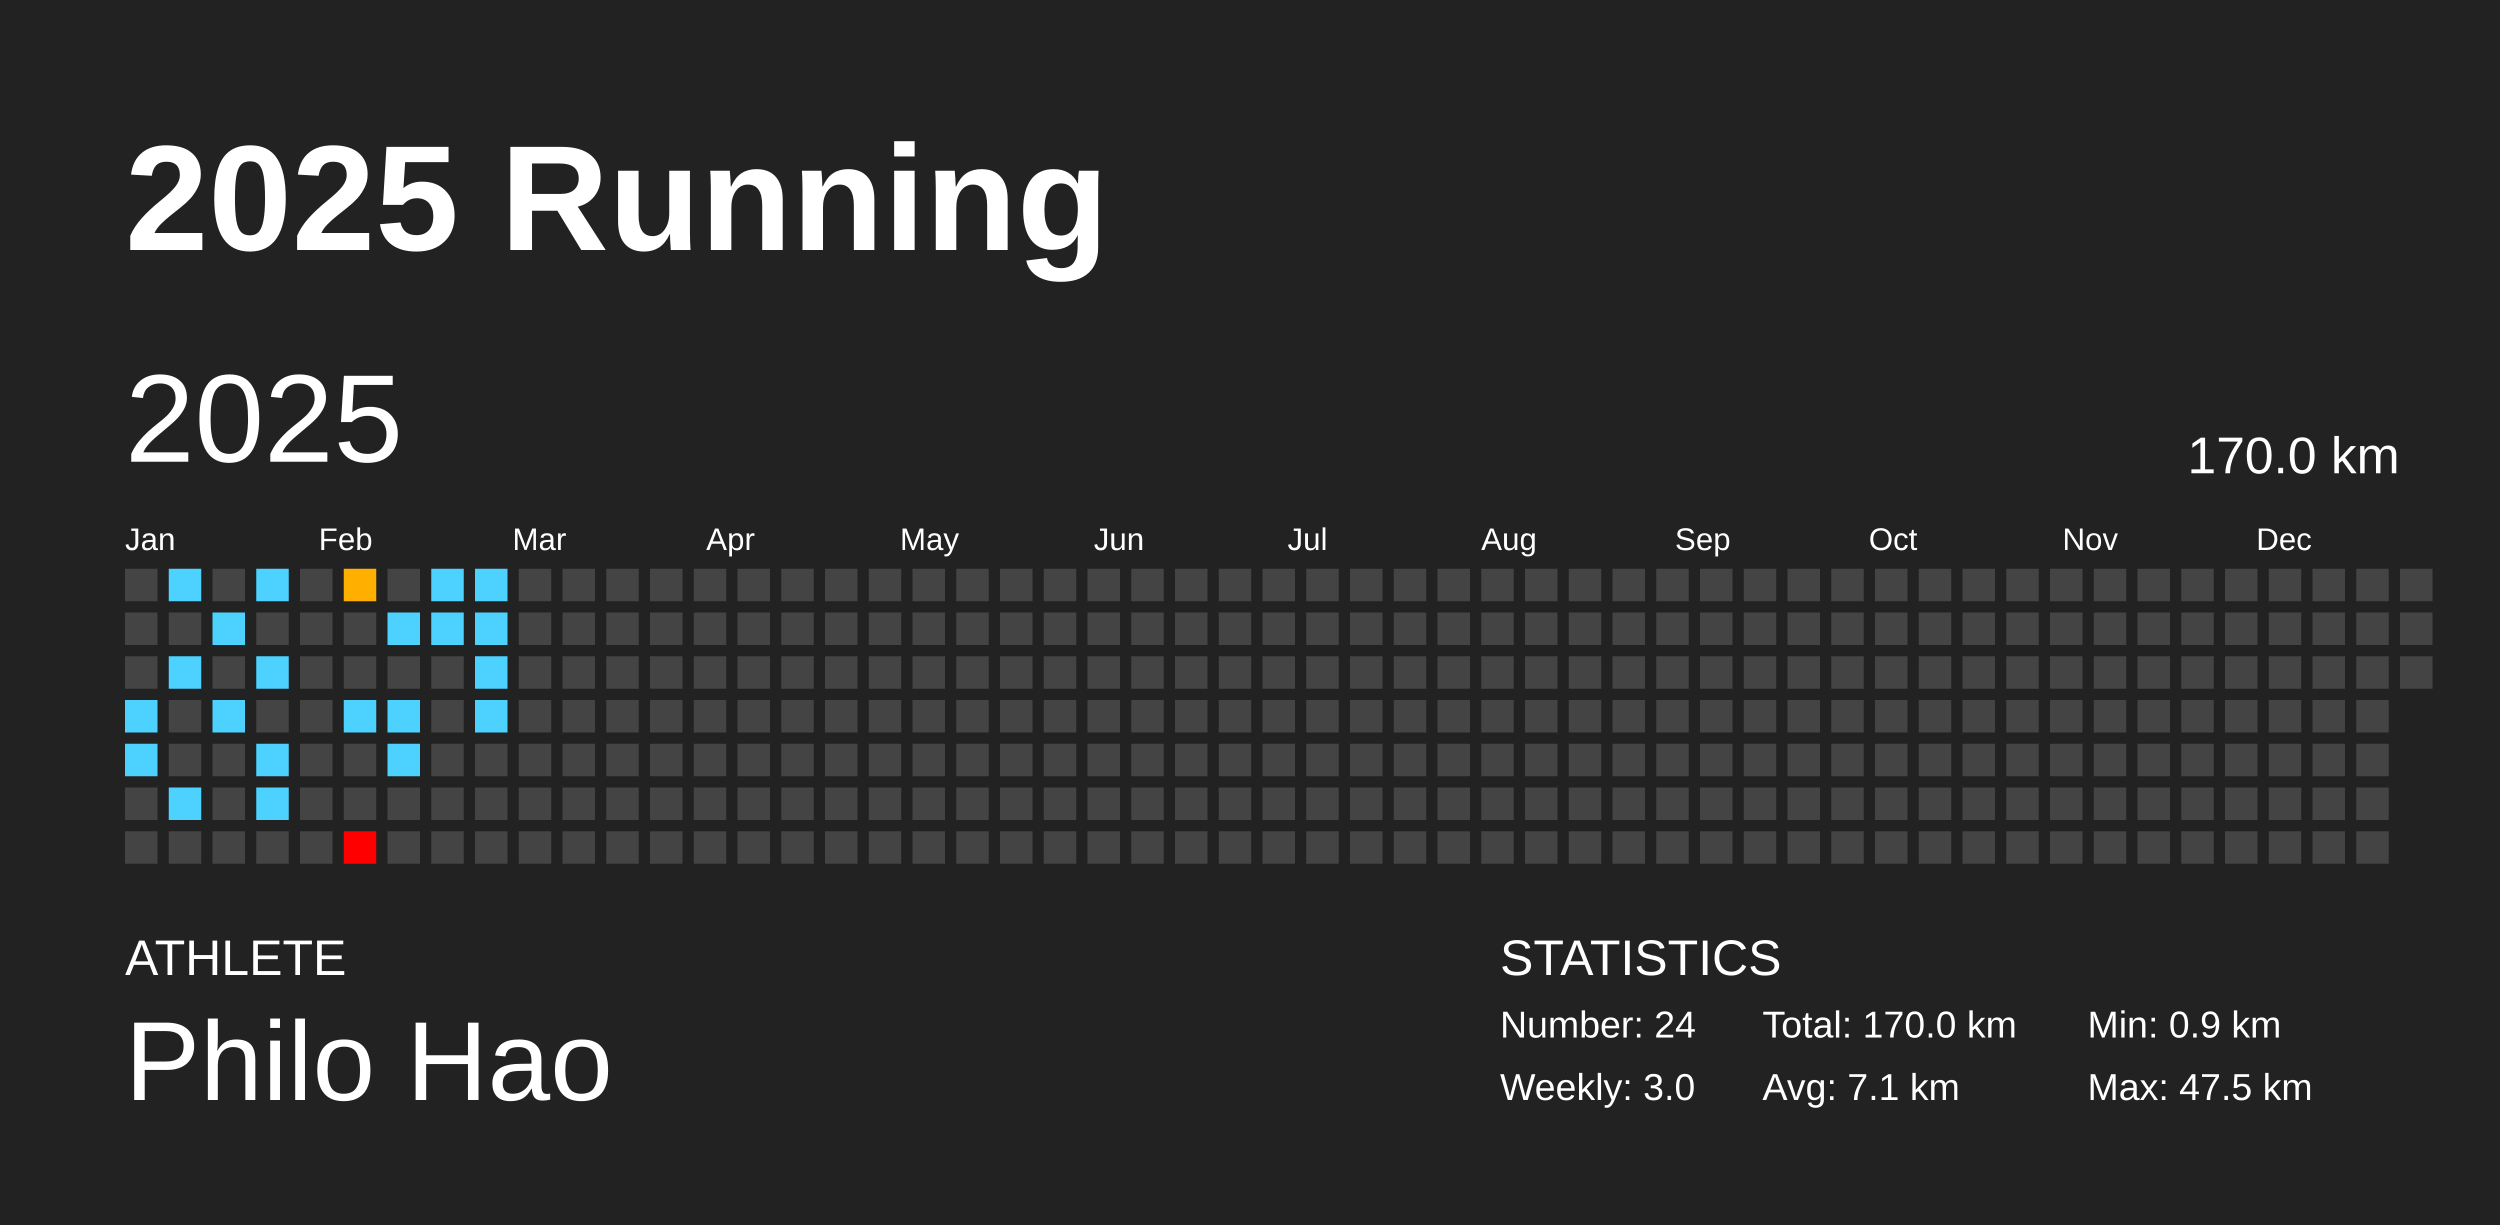
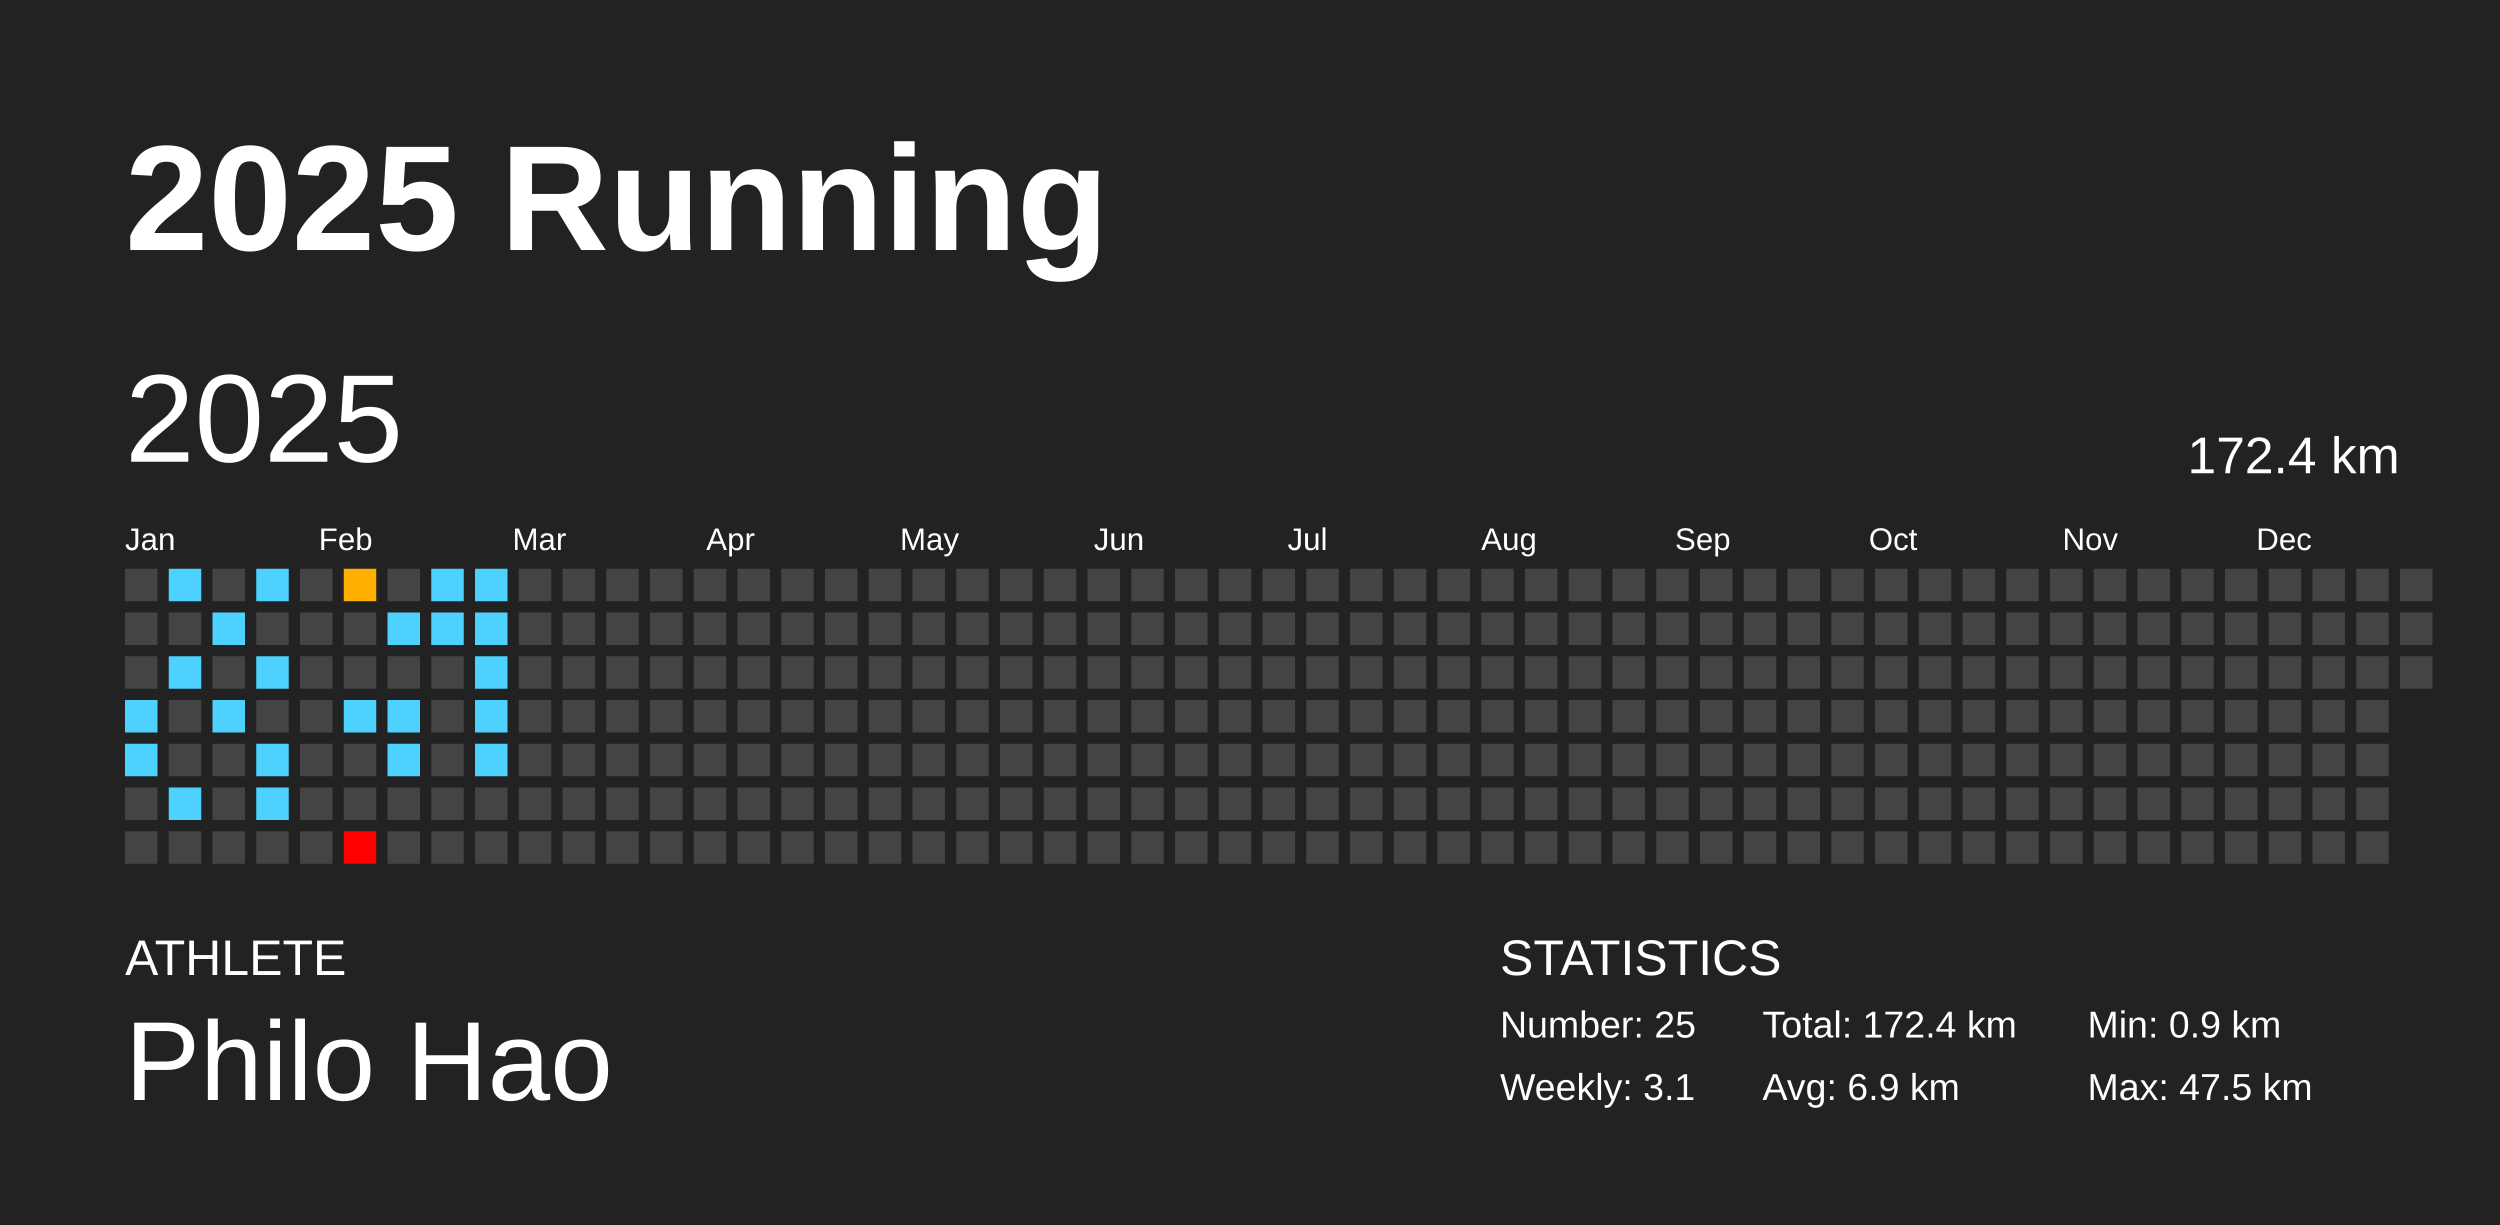
<svg xmlns="http://www.w3.org/2000/svg" baseProfile="full" height="98mm" version="1.1" viewBox="0,0,200,98" width="200mm">
  <defs />
  <rect fill="#222222" height="98" width="200" x="0" y="0" />
  <text fill="#FFFFFF" style="font-size:12px; font-family:Arial; font-weight:bold;" x="10" y="20">2025 Running</text>
  <text fill="#FFFFFF" style="font-size:4px; font-family:Arial" x="10" y="78">ATHLETE</text>
  <text fill="#FFFFFF" style="font-size:9px; font-family:Arial" x="10" y="88">Philo Hao</text>
  <text fill="#FFFFFF" style="font-size:4px; font-family:Arial" x="120" y="78">STATISTICS</text>
-   <text fill="#FFFFFF" style="font-size:3px; font-family:Arial" x="120" y="83">Number: 24</text>
-   <text fill="#FFFFFF" style="font-size:3px; font-family:Arial" x="120" y="88">Weekly: 3.0</text>
-   <text fill="#FFFFFF" style="font-size:3px; font-family:Arial" x="141" y="83">Total: 170.0 km</text>
-   <text fill="#FFFFFF" style="font-size:3px; font-family:Arial" x="141" y="88">Avg: 7.1 km</text>
+   <text fill="#FFFFFF" style="font-size:3px; font-family:Arial" x="120" y="83">Number: 25</text>
+   <text fill="#FFFFFF" style="font-size:3px; font-family:Arial" x="120" y="88">Weekly: 3.1</text>
+   <text fill="#FFFFFF" style="font-size:3px; font-family:Arial" x="141" y="83">Total: 172.4 km</text>
+   <text fill="#FFFFFF" style="font-size:3px; font-family:Arial" x="141" y="88">Avg: 6.9 km</text>
  <text fill="#FFFFFF" style="font-size:3px; font-family:Arial" x="167" y="83">Min: 0.9 km</text>
  <text fill="#FFFFFF" style="font-size:3px; font-family:Arial" x="167" y="88">Max: 47.5 km</text>
  <text dominant-baseline="hanging" fill="#FFFFFF" style="font-size:10.0px; font-family:Arial;" x="10" y="30">2025</text>
-   <text dominant-baseline="hanging" fill="#FFFFFF" style="font-size:4.125px; font-family:Arial;" x="175" y="35">170.0 km</text>
+   <text dominant-baseline="hanging" fill="#FFFFFF" style="font-size:4.125px; font-family:Arial;" x="175" y="35">172.4 km</text>
  <text fill="#FFFFFF" style="font-size:2.5px; font-family:Arial" x="10.0" y="44">Jan</text>
  <text fill="#FFFFFF" style="font-size:2.5px; font-family:Arial" x="25.5" y="44">Feb</text>
  <text fill="#FFFFFF" style="font-size:2.5px; font-family:Arial" x="41.0" y="44">Mar</text>
  <text fill="#FFFFFF" style="font-size:2.5px; font-family:Arial" x="56.5" y="44">Apr</text>
  <text fill="#FFFFFF" style="font-size:2.5px; font-family:Arial" x="72.0" y="44">May</text>
  <text fill="#FFFFFF" style="font-size:2.5px; font-family:Arial" x="87.5" y="44">Jun</text>
  <text fill="#FFFFFF" style="font-size:2.5px; font-family:Arial" x="103.0" y="44">Jul</text>
  <text fill="#FFFFFF" style="font-size:2.5px; font-family:Arial" x="118.5" y="44">Aug</text>
  <text fill="#FFFFFF" style="font-size:2.5px; font-family:Arial" x="134.0" y="44">Sep</text>
  <text fill="#FFFFFF" style="font-size:2.5px; font-family:Arial" x="149.5" y="44">Oct</text>
  <text fill="#FFFFFF" style="font-size:2.5px; font-family:Arial" x="165.0" y="44">Nov</text>
  <text fill="#FFFFFF" style="font-size:2.5px; font-family:Arial" x="180.5" y="44">Dec</text>
  <rect fill="#444444" height="2.6" width="2.6" x="10.0" y="45.5" />
  <rect fill="#444444" height="2.6" width="2.6" x="10.0" y="49.0" />
  <rect fill="#444444" height="2.6" width="2.6" x="10.0" y="52.5" />
  <rect fill="#4dd2ff" height="2.6" width="2.6" x="10.0" y="56.0" />
  <rect fill="#4dd2ff" height="2.6" width="2.6" x="10.0" y="59.5" />
  <rect fill="#444444" height="2.6" width="2.6" x="10.0" y="63.0" />
  <rect fill="#444444" height="2.6" width="2.6" x="10.0" y="66.5" />
  <rect fill="#4dd2ff" height="2.6" width="2.6" x="13.5" y="45.5" />
  <rect fill="#444444" height="2.6" width="2.6" x="13.5" y="49.0" />
  <rect fill="#4dd2ff" height="2.6" width="2.6" x="13.5" y="52.5" />
  <rect fill="#444444" height="2.6" width="2.6" x="13.5" y="56.0" />
  <rect fill="#444444" height="2.6" width="2.6" x="13.5" y="59.5" />
  <rect fill="#4dd2ff" height="2.6" width="2.6" x="13.5" y="63.0" />
  <rect fill="#444444" height="2.6" width="2.6" x="13.5" y="66.5" />
  <rect fill="#444444" height="2.6" width="2.6" x="17.0" y="45.5" />
  <rect fill="#4dd2ff" height="2.6" width="2.6" x="17.0" y="49.0" />
  <rect fill="#444444" height="2.6" width="2.6" x="17.0" y="52.5" />
  <rect fill="#4dd2ff" height="2.6" width="2.6" x="17.0" y="56.0" />
  <rect fill="#444444" height="2.6" width="2.6" x="17.0" y="59.5" />
  <rect fill="#444444" height="2.6" width="2.6" x="17.0" y="63.0" />
  <rect fill="#444444" height="2.6" width="2.6" x="17.0" y="66.5" />
  <rect fill="#4dd2ff" height="2.6" width="2.6" x="20.5" y="45.5" />
  <rect fill="#444444" height="2.6" width="2.6" x="20.5" y="49.0" />
  <rect fill="#4dd2ff" height="2.6" width="2.6" x="20.5" y="52.5" />
  <rect fill="#444444" height="2.6" width="2.6" x="20.5" y="56.0" />
  <rect fill="#4dd2ff" height="2.6" width="2.6" x="20.5" y="59.5" />
  <rect fill="#4dd2ff" height="2.6" width="2.6" x="20.5" y="63.0" />
  <rect fill="#444444" height="2.6" width="2.6" x="20.5" y="66.5" />
  <rect fill="#444444" height="2.6" width="2.6" x="24.0" y="45.5" />
  <rect fill="#444444" height="2.6" width="2.6" x="24.0" y="49.0" />
  <rect fill="#444444" height="2.6" width="2.6" x="24.0" y="52.5" />
  <rect fill="#444444" height="2.6" width="2.6" x="24.0" y="56.0" />
  <rect fill="#444444" height="2.6" width="2.6" x="24.0" y="59.5" />
  <rect fill="#444444" height="2.6" width="2.6" x="24.0" y="63.0" />
  <rect fill="#444444" height="2.6" width="2.6" x="24.0" y="66.5" />
  <rect fill="#ffaf00" height="2.6" width="2.6" x="27.5" y="45.5" />
  <rect fill="#444444" height="2.6" width="2.6" x="27.5" y="49.0" />
  <rect fill="#444444" height="2.6" width="2.6" x="27.5" y="52.5" />
  <rect fill="#4dd2ff" height="2.6" width="2.6" x="27.5" y="56.0" />
  <rect fill="#444444" height="2.6" width="2.6" x="27.5" y="59.5" />
  <rect fill="#444444" height="2.6" width="2.6" x="27.5" y="63.0" />
  <rect fill="red" height="2.6" width="2.6" x="27.5" y="66.5" />
  <rect fill="#444444" height="2.6" width="2.6" x="31.0" y="45.5" />
  <rect fill="#4dd2ff" height="2.6" width="2.6" x="31.0" y="49.0" />
  <rect fill="#444444" height="2.6" width="2.6" x="31.0" y="52.5" />
  <rect fill="#4dd2ff" height="2.6" width="2.6" x="31.0" y="56.0" />
  <rect fill="#4dd2ff" height="2.6" width="2.6" x="31.0" y="59.5" />
  <rect fill="#444444" height="2.6" width="2.6" x="31.0" y="63.0" />
  <rect fill="#444444" height="2.6" width="2.6" x="31.0" y="66.5" />
  <rect fill="#4dd2ff" height="2.6" width="2.6" x="34.5" y="45.5" />
  <rect fill="#4dd2ff" height="2.6" width="2.6" x="34.5" y="49.0" />
  <rect fill="#444444" height="2.6" width="2.6" x="34.5" y="52.5" />
  <rect fill="#444444" height="2.6" width="2.6" x="34.5" y="56.0" />
  <rect fill="#444444" height="2.6" width="2.6" x="34.5" y="59.5" />
  <rect fill="#444444" height="2.6" width="2.6" x="34.5" y="63.0" />
  <rect fill="#444444" height="2.6" width="2.6" x="34.5" y="66.5" />
  <rect fill="#4dd2ff" height="2.6" width="2.6" x="38.0" y="45.5" />
  <rect fill="#4dd2ff" height="2.6" width="2.6" x="38.0" y="49.0" />
  <rect fill="#4dd2ff" height="2.6" width="2.6" x="38.0" y="52.5" />
  <rect fill="#4dd2ff" height="2.6" width="2.6" x="38.0" y="56.0" />
-   <rect fill="#444444" height="2.6" width="2.6" x="38.0" y="59.5" />
+   <rect fill="#4dd2ff" height="2.6" width="2.6" x="38.0" y="59.5" />
  <rect fill="#444444" height="2.6" width="2.6" x="38.0" y="63.0" />
  <rect fill="#444444" height="2.6" width="2.6" x="38.0" y="66.5" />
  <rect fill="#444444" height="2.6" width="2.6" x="41.5" y="45.5" />
  <rect fill="#444444" height="2.6" width="2.6" x="41.5" y="49.0" />
  <rect fill="#444444" height="2.6" width="2.6" x="41.5" y="52.5" />
  <rect fill="#444444" height="2.6" width="2.6" x="41.5" y="56.0" />
  <rect fill="#444444" height="2.6" width="2.6" x="41.5" y="59.5" />
  <rect fill="#444444" height="2.6" width="2.6" x="41.5" y="63.0" />
  <rect fill="#444444" height="2.6" width="2.6" x="41.5" y="66.5" />
  <rect fill="#444444" height="2.6" width="2.6" x="45.0" y="45.5" />
  <rect fill="#444444" height="2.6" width="2.6" x="45.0" y="49.0" />
  <rect fill="#444444" height="2.6" width="2.6" x="45.0" y="52.5" />
  <rect fill="#444444" height="2.6" width="2.6" x="45.0" y="56.0" />
  <rect fill="#444444" height="2.6" width="2.6" x="45.0" y="59.5" />
  <rect fill="#444444" height="2.6" width="2.6" x="45.0" y="63.0" />
  <rect fill="#444444" height="2.6" width="2.6" x="45.0" y="66.5" />
  <rect fill="#444444" height="2.6" width="2.6" x="48.5" y="45.5" />
  <rect fill="#444444" height="2.6" width="2.6" x="48.5" y="49.0" />
  <rect fill="#444444" height="2.6" width="2.6" x="48.5" y="52.5" />
  <rect fill="#444444" height="2.6" width="2.6" x="48.5" y="56.0" />
  <rect fill="#444444" height="2.6" width="2.6" x="48.5" y="59.5" />
  <rect fill="#444444" height="2.6" width="2.6" x="48.5" y="63.0" />
  <rect fill="#444444" height="2.6" width="2.6" x="48.5" y="66.5" />
  <rect fill="#444444" height="2.6" width="2.6" x="52.0" y="45.5" />
  <rect fill="#444444" height="2.6" width="2.6" x="52.0" y="49.0" />
  <rect fill="#444444" height="2.6" width="2.6" x="52.0" y="52.5" />
  <rect fill="#444444" height="2.6" width="2.6" x="52.0" y="56.0" />
  <rect fill="#444444" height="2.6" width="2.6" x="52.0" y="59.5" />
  <rect fill="#444444" height="2.6" width="2.6" x="52.0" y="63.0" />
  <rect fill="#444444" height="2.6" width="2.6" x="52.0" y="66.5" />
  <rect fill="#444444" height="2.6" width="2.6" x="55.5" y="45.5" />
  <rect fill="#444444" height="2.6" width="2.6" x="55.5" y="49.0" />
  <rect fill="#444444" height="2.6" width="2.6" x="55.5" y="52.5" />
  <rect fill="#444444" height="2.6" width="2.6" x="55.5" y="56.0" />
  <rect fill="#444444" height="2.6" width="2.6" x="55.5" y="59.5" />
  <rect fill="#444444" height="2.6" width="2.6" x="55.5" y="63.0" />
  <rect fill="#444444" height="2.6" width="2.6" x="55.5" y="66.5" />
  <rect fill="#444444" height="2.6" width="2.6" x="59.0" y="45.5" />
  <rect fill="#444444" height="2.6" width="2.6" x="59.0" y="49.0" />
  <rect fill="#444444" height="2.6" width="2.6" x="59.0" y="52.5" />
  <rect fill="#444444" height="2.6" width="2.6" x="59.0" y="56.0" />
  <rect fill="#444444" height="2.6" width="2.6" x="59.0" y="59.5" />
  <rect fill="#444444" height="2.6" width="2.6" x="59.0" y="63.0" />
  <rect fill="#444444" height="2.6" width="2.6" x="59.0" y="66.5" />
  <rect fill="#444444" height="2.6" width="2.6" x="62.5" y="45.5" />
  <rect fill="#444444" height="2.6" width="2.6" x="62.5" y="49.0" />
  <rect fill="#444444" height="2.6" width="2.6" x="62.5" y="52.5" />
  <rect fill="#444444" height="2.6" width="2.6" x="62.5" y="56.0" />
  <rect fill="#444444" height="2.6" width="2.6" x="62.5" y="59.5" />
  <rect fill="#444444" height="2.6" width="2.6" x="62.5" y="63.0" />
  <rect fill="#444444" height="2.6" width="2.6" x="62.5" y="66.5" />
  <rect fill="#444444" height="2.6" width="2.6" x="66.0" y="45.5" />
  <rect fill="#444444" height="2.6" width="2.6" x="66.0" y="49.0" />
  <rect fill="#444444" height="2.6" width="2.6" x="66.0" y="52.5" />
  <rect fill="#444444" height="2.6" width="2.6" x="66.0" y="56.0" />
  <rect fill="#444444" height="2.6" width="2.6" x="66.0" y="59.5" />
  <rect fill="#444444" height="2.6" width="2.6" x="66.0" y="63.0" />
  <rect fill="#444444" height="2.6" width="2.6" x="66.0" y="66.5" />
  <rect fill="#444444" height="2.6" width="2.6" x="69.5" y="45.5" />
  <rect fill="#444444" height="2.6" width="2.6" x="69.5" y="49.0" />
  <rect fill="#444444" height="2.6" width="2.6" x="69.5" y="52.5" />
  <rect fill="#444444" height="2.6" width="2.6" x="69.5" y="56.0" />
  <rect fill="#444444" height="2.6" width="2.6" x="69.5" y="59.5" />
  <rect fill="#444444" height="2.6" width="2.6" x="69.5" y="63.0" />
  <rect fill="#444444" height="2.6" width="2.6" x="69.5" y="66.5" />
  <rect fill="#444444" height="2.6" width="2.6" x="73.0" y="45.5" />
  <rect fill="#444444" height="2.6" width="2.6" x="73.0" y="49.0" />
  <rect fill="#444444" height="2.6" width="2.6" x="73.0" y="52.5" />
  <rect fill="#444444" height="2.6" width="2.6" x="73.0" y="56.0" />
  <rect fill="#444444" height="2.6" width="2.6" x="73.0" y="59.5" />
  <rect fill="#444444" height="2.6" width="2.6" x="73.0" y="63.0" />
  <rect fill="#444444" height="2.6" width="2.6" x="73.0" y="66.5" />
  <rect fill="#444444" height="2.6" width="2.6" x="76.5" y="45.5" />
  <rect fill="#444444" height="2.6" width="2.6" x="76.5" y="49.0" />
  <rect fill="#444444" height="2.6" width="2.6" x="76.5" y="52.5" />
  <rect fill="#444444" height="2.6" width="2.6" x="76.5" y="56.0" />
  <rect fill="#444444" height="2.6" width="2.6" x="76.5" y="59.5" />
  <rect fill="#444444" height="2.6" width="2.6" x="76.5" y="63.0" />
  <rect fill="#444444" height="2.6" width="2.6" x="76.5" y="66.5" />
  <rect fill="#444444" height="2.6" width="2.6" x="80.0" y="45.5" />
  <rect fill="#444444" height="2.6" width="2.6" x="80.0" y="49.0" />
  <rect fill="#444444" height="2.6" width="2.6" x="80.0" y="52.5" />
  <rect fill="#444444" height="2.6" width="2.6" x="80.0" y="56.0" />
  <rect fill="#444444" height="2.6" width="2.6" x="80.0" y="59.5" />
  <rect fill="#444444" height="2.6" width="2.6" x="80.0" y="63.0" />
  <rect fill="#444444" height="2.6" width="2.6" x="80.0" y="66.5" />
  <rect fill="#444444" height="2.6" width="2.6" x="83.5" y="45.5" />
  <rect fill="#444444" height="2.6" width="2.6" x="83.5" y="49.0" />
  <rect fill="#444444" height="2.6" width="2.6" x="83.5" y="52.5" />
  <rect fill="#444444" height="2.6" width="2.6" x="83.5" y="56.0" />
  <rect fill="#444444" height="2.6" width="2.6" x="83.5" y="59.5" />
  <rect fill="#444444" height="2.6" width="2.6" x="83.5" y="63.0" />
  <rect fill="#444444" height="2.6" width="2.6" x="83.5" y="66.5" />
  <rect fill="#444444" height="2.6" width="2.6" x="87.0" y="45.5" />
  <rect fill="#444444" height="2.6" width="2.6" x="87.0" y="49.0" />
  <rect fill="#444444" height="2.6" width="2.6" x="87.0" y="52.5" />
  <rect fill="#444444" height="2.6" width="2.6" x="87.0" y="56.0" />
  <rect fill="#444444" height="2.6" width="2.6" x="87.0" y="59.5" />
  <rect fill="#444444" height="2.6" width="2.6" x="87.0" y="63.0" />
  <rect fill="#444444" height="2.6" width="2.6" x="87.0" y="66.5" />
  <rect fill="#444444" height="2.6" width="2.6" x="90.5" y="45.5" />
  <rect fill="#444444" height="2.6" width="2.6" x="90.5" y="49.0" />
  <rect fill="#444444" height="2.6" width="2.6" x="90.5" y="52.5" />
  <rect fill="#444444" height="2.6" width="2.6" x="90.5" y="56.0" />
  <rect fill="#444444" height="2.6" width="2.6" x="90.5" y="59.5" />
  <rect fill="#444444" height="2.6" width="2.6" x="90.5" y="63.0" />
  <rect fill="#444444" height="2.6" width="2.6" x="90.5" y="66.5" />
  <rect fill="#444444" height="2.6" width="2.6" x="94.0" y="45.5" />
  <rect fill="#444444" height="2.6" width="2.6" x="94.0" y="49.0" />
  <rect fill="#444444" height="2.6" width="2.6" x="94.0" y="52.5" />
  <rect fill="#444444" height="2.6" width="2.6" x="94.0" y="56.0" />
  <rect fill="#444444" height="2.6" width="2.6" x="94.0" y="59.5" />
  <rect fill="#444444" height="2.6" width="2.6" x="94.0" y="63.0" />
  <rect fill="#444444" height="2.6" width="2.6" x="94.0" y="66.5" />
  <rect fill="#444444" height="2.6" width="2.6" x="97.5" y="45.5" />
  <rect fill="#444444" height="2.6" width="2.6" x="97.5" y="49.0" />
  <rect fill="#444444" height="2.6" width="2.6" x="97.5" y="52.5" />
  <rect fill="#444444" height="2.6" width="2.6" x="97.5" y="56.0" />
  <rect fill="#444444" height="2.6" width="2.6" x="97.5" y="59.5" />
  <rect fill="#444444" height="2.6" width="2.6" x="97.5" y="63.0" />
  <rect fill="#444444" height="2.6" width="2.6" x="97.5" y="66.5" />
  <rect fill="#444444" height="2.6" width="2.6" x="101.0" y="45.5" />
  <rect fill="#444444" height="2.6" width="2.6" x="101.0" y="49.0" />
  <rect fill="#444444" height="2.6" width="2.6" x="101.0" y="52.5" />
  <rect fill="#444444" height="2.6" width="2.6" x="101.0" y="56.0" />
  <rect fill="#444444" height="2.6" width="2.6" x="101.0" y="59.5" />
  <rect fill="#444444" height="2.6" width="2.6" x="101.0" y="63.0" />
  <rect fill="#444444" height="2.6" width="2.6" x="101.0" y="66.5" />
  <rect fill="#444444" height="2.6" width="2.6" x="104.5" y="45.5" />
  <rect fill="#444444" height="2.6" width="2.6" x="104.5" y="49.0" />
  <rect fill="#444444" height="2.6" width="2.6" x="104.5" y="52.5" />
  <rect fill="#444444" height="2.6" width="2.6" x="104.5" y="56.0" />
  <rect fill="#444444" height="2.6" width="2.6" x="104.5" y="59.5" />
  <rect fill="#444444" height="2.6" width="2.6" x="104.5" y="63.0" />
  <rect fill="#444444" height="2.6" width="2.6" x="104.5" y="66.5" />
  <rect fill="#444444" height="2.6" width="2.6" x="108.0" y="45.5" />
  <rect fill="#444444" height="2.6" width="2.6" x="108.0" y="49.0" />
  <rect fill="#444444" height="2.6" width="2.6" x="108.0" y="52.5" />
  <rect fill="#444444" height="2.6" width="2.6" x="108.0" y="56.0" />
  <rect fill="#444444" height="2.6" width="2.6" x="108.0" y="59.5" />
  <rect fill="#444444" height="2.6" width="2.6" x="108.0" y="63.0" />
  <rect fill="#444444" height="2.6" width="2.6" x="108.0" y="66.5" />
  <rect fill="#444444" height="2.6" width="2.6" x="111.5" y="45.5" />
  <rect fill="#444444" height="2.6" width="2.6" x="111.5" y="49.0" />
  <rect fill="#444444" height="2.6" width="2.6" x="111.5" y="52.5" />
  <rect fill="#444444" height="2.6" width="2.6" x="111.5" y="56.0" />
  <rect fill="#444444" height="2.6" width="2.6" x="111.5" y="59.5" />
  <rect fill="#444444" height="2.6" width="2.6" x="111.5" y="63.0" />
  <rect fill="#444444" height="2.6" width="2.6" x="111.5" y="66.5" />
  <rect fill="#444444" height="2.6" width="2.6" x="115.0" y="45.5" />
  <rect fill="#444444" height="2.6" width="2.6" x="115.0" y="49.0" />
  <rect fill="#444444" height="2.6" width="2.6" x="115.0" y="52.5" />
  <rect fill="#444444" height="2.6" width="2.6" x="115.0" y="56.0" />
  <rect fill="#444444" height="2.6" width="2.6" x="115.0" y="59.5" />
  <rect fill="#444444" height="2.6" width="2.6" x="115.0" y="63.0" />
  <rect fill="#444444" height="2.6" width="2.6" x="115.0" y="66.5" />
  <rect fill="#444444" height="2.6" width="2.6" x="118.5" y="45.5" />
  <rect fill="#444444" height="2.6" width="2.6" x="118.5" y="49.0" />
  <rect fill="#444444" height="2.6" width="2.6" x="118.5" y="52.5" />
  <rect fill="#444444" height="2.6" width="2.6" x="118.5" y="56.0" />
  <rect fill="#444444" height="2.6" width="2.6" x="118.5" y="59.5" />
  <rect fill="#444444" height="2.6" width="2.6" x="118.5" y="63.0" />
  <rect fill="#444444" height="2.6" width="2.6" x="118.5" y="66.5" />
  <rect fill="#444444" height="2.6" width="2.6" x="122.0" y="45.5" />
  <rect fill="#444444" height="2.6" width="2.6" x="122.0" y="49.0" />
  <rect fill="#444444" height="2.6" width="2.6" x="122.0" y="52.5" />
  <rect fill="#444444" height="2.6" width="2.6" x="122.0" y="56.0" />
  <rect fill="#444444" height="2.6" width="2.6" x="122.0" y="59.5" />
  <rect fill="#444444" height="2.6" width="2.6" x="122.0" y="63.0" />
  <rect fill="#444444" height="2.6" width="2.6" x="122.0" y="66.5" />
  <rect fill="#444444" height="2.6" width="2.6" x="125.5" y="45.5" />
  <rect fill="#444444" height="2.6" width="2.6" x="125.5" y="49.0" />
  <rect fill="#444444" height="2.6" width="2.6" x="125.5" y="52.5" />
  <rect fill="#444444" height="2.6" width="2.6" x="125.5" y="56.0" />
  <rect fill="#444444" height="2.6" width="2.6" x="125.5" y="59.5" />
  <rect fill="#444444" height="2.6" width="2.6" x="125.5" y="63.0" />
  <rect fill="#444444" height="2.6" width="2.6" x="125.5" y="66.5" />
  <rect fill="#444444" height="2.6" width="2.6" x="129.0" y="45.5" />
  <rect fill="#444444" height="2.6" width="2.6" x="129.0" y="49.0" />
  <rect fill="#444444" height="2.6" width="2.6" x="129.0" y="52.5" />
  <rect fill="#444444" height="2.6" width="2.6" x="129.0" y="56.0" />
  <rect fill="#444444" height="2.6" width="2.6" x="129.0" y="59.5" />
  <rect fill="#444444" height="2.6" width="2.6" x="129.0" y="63.0" />
  <rect fill="#444444" height="2.6" width="2.6" x="129.0" y="66.5" />
  <rect fill="#444444" height="2.6" width="2.6" x="132.5" y="45.5" />
  <rect fill="#444444" height="2.6" width="2.6" x="132.5" y="49.0" />
  <rect fill="#444444" height="2.6" width="2.6" x="132.5" y="52.5" />
  <rect fill="#444444" height="2.6" width="2.6" x="132.5" y="56.0" />
  <rect fill="#444444" height="2.6" width="2.6" x="132.5" y="59.5" />
  <rect fill="#444444" height="2.6" width="2.6" x="132.5" y="63.0" />
  <rect fill="#444444" height="2.6" width="2.6" x="132.5" y="66.5" />
  <rect fill="#444444" height="2.6" width="2.6" x="136.0" y="45.5" />
  <rect fill="#444444" height="2.6" width="2.6" x="136.0" y="49.0" />
  <rect fill="#444444" height="2.6" width="2.6" x="136.0" y="52.5" />
  <rect fill="#444444" height="2.6" width="2.6" x="136.0" y="56.0" />
  <rect fill="#444444" height="2.6" width="2.6" x="136.0" y="59.5" />
  <rect fill="#444444" height="2.6" width="2.6" x="136.0" y="63.0" />
  <rect fill="#444444" height="2.6" width="2.6" x="136.0" y="66.5" />
  <rect fill="#444444" height="2.6" width="2.6" x="139.5" y="45.5" />
  <rect fill="#444444" height="2.6" width="2.6" x="139.5" y="49.0" />
  <rect fill="#444444" height="2.6" width="2.6" x="139.5" y="52.5" />
  <rect fill="#444444" height="2.6" width="2.6" x="139.5" y="56.0" />
  <rect fill="#444444" height="2.6" width="2.6" x="139.5" y="59.5" />
  <rect fill="#444444" height="2.6" width="2.6" x="139.5" y="63.0" />
  <rect fill="#444444" height="2.6" width="2.6" x="139.5" y="66.5" />
  <rect fill="#444444" height="2.6" width="2.6" x="143.0" y="45.5" />
  <rect fill="#444444" height="2.6" width="2.6" x="143.0" y="49.0" />
  <rect fill="#444444" height="2.6" width="2.6" x="143.0" y="52.5" />
  <rect fill="#444444" height="2.6" width="2.6" x="143.0" y="56.0" />
  <rect fill="#444444" height="2.6" width="2.6" x="143.0" y="59.5" />
  <rect fill="#444444" height="2.6" width="2.6" x="143.0" y="63.0" />
  <rect fill="#444444" height="2.6" width="2.6" x="143.0" y="66.5" />
  <rect fill="#444444" height="2.6" width="2.6" x="146.5" y="45.5" />
  <rect fill="#444444" height="2.6" width="2.6" x="146.5" y="49.0" />
  <rect fill="#444444" height="2.6" width="2.6" x="146.5" y="52.5" />
  <rect fill="#444444" height="2.6" width="2.6" x="146.5" y="56.0" />
  <rect fill="#444444" height="2.6" width="2.6" x="146.5" y="59.5" />
  <rect fill="#444444" height="2.6" width="2.6" x="146.5" y="63.0" />
  <rect fill="#444444" height="2.6" width="2.6" x="146.5" y="66.5" />
  <rect fill="#444444" height="2.6" width="2.6" x="150.0" y="45.5" />
  <rect fill="#444444" height="2.6" width="2.6" x="150.0" y="49.0" />
  <rect fill="#444444" height="2.6" width="2.6" x="150.0" y="52.5" />
  <rect fill="#444444" height="2.6" width="2.6" x="150.0" y="56.0" />
  <rect fill="#444444" height="2.6" width="2.6" x="150.0" y="59.5" />
  <rect fill="#444444" height="2.6" width="2.6" x="150.0" y="63.0" />
  <rect fill="#444444" height="2.6" width="2.6" x="150.0" y="66.5" />
  <rect fill="#444444" height="2.6" width="2.6" x="153.5" y="45.5" />
  <rect fill="#444444" height="2.6" width="2.6" x="153.5" y="49.0" />
  <rect fill="#444444" height="2.6" width="2.6" x="153.5" y="52.5" />
  <rect fill="#444444" height="2.6" width="2.6" x="153.5" y="56.0" />
  <rect fill="#444444" height="2.6" width="2.6" x="153.5" y="59.5" />
  <rect fill="#444444" height="2.6" width="2.6" x="153.5" y="63.0" />
  <rect fill="#444444" height="2.6" width="2.6" x="153.5" y="66.5" />
  <rect fill="#444444" height="2.6" width="2.6" x="157.0" y="45.5" />
  <rect fill="#444444" height="2.6" width="2.6" x="157.0" y="49.0" />
  <rect fill="#444444" height="2.6" width="2.6" x="157.0" y="52.5" />
  <rect fill="#444444" height="2.6" width="2.6" x="157.0" y="56.0" />
  <rect fill="#444444" height="2.6" width="2.6" x="157.0" y="59.5" />
  <rect fill="#444444" height="2.6" width="2.6" x="157.0" y="63.0" />
  <rect fill="#444444" height="2.6" width="2.6" x="157.0" y="66.5" />
  <rect fill="#444444" height="2.6" width="2.6" x="160.5" y="45.5" />
  <rect fill="#444444" height="2.6" width="2.6" x="160.5" y="49.0" />
  <rect fill="#444444" height="2.6" width="2.6" x="160.5" y="52.5" />
  <rect fill="#444444" height="2.6" width="2.6" x="160.5" y="56.0" />
  <rect fill="#444444" height="2.6" width="2.6" x="160.5" y="59.5" />
  <rect fill="#444444" height="2.6" width="2.6" x="160.5" y="63.0" />
  <rect fill="#444444" height="2.6" width="2.6" x="160.5" y="66.5" />
  <rect fill="#444444" height="2.6" width="2.6" x="164.0" y="45.5" />
  <rect fill="#444444" height="2.6" width="2.6" x="164.0" y="49.0" />
  <rect fill="#444444" height="2.6" width="2.6" x="164.0" y="52.5" />
  <rect fill="#444444" height="2.6" width="2.6" x="164.0" y="56.0" />
  <rect fill="#444444" height="2.6" width="2.6" x="164.0" y="59.5" />
  <rect fill="#444444" height="2.6" width="2.6" x="164.0" y="63.0" />
  <rect fill="#444444" height="2.6" width="2.6" x="164.0" y="66.5" />
  <rect fill="#444444" height="2.6" width="2.6" x="167.5" y="45.5" />
  <rect fill="#444444" height="2.6" width="2.6" x="167.5" y="49.0" />
  <rect fill="#444444" height="2.6" width="2.6" x="167.5" y="52.5" />
  <rect fill="#444444" height="2.6" width="2.6" x="167.5" y="56.0" />
  <rect fill="#444444" height="2.6" width="2.6" x="167.5" y="59.5" />
  <rect fill="#444444" height="2.6" width="2.6" x="167.5" y="63.0" />
  <rect fill="#444444" height="2.6" width="2.6" x="167.5" y="66.5" />
  <rect fill="#444444" height="2.6" width="2.6" x="171.0" y="45.5" />
  <rect fill="#444444" height="2.6" width="2.6" x="171.0" y="49.0" />
  <rect fill="#444444" height="2.6" width="2.6" x="171.0" y="52.5" />
  <rect fill="#444444" height="2.6" width="2.6" x="171.0" y="56.0" />
  <rect fill="#444444" height="2.6" width="2.6" x="171.0" y="59.5" />
  <rect fill="#444444" height="2.6" width="2.6" x="171.0" y="63.0" />
  <rect fill="#444444" height="2.6" width="2.6" x="171.0" y="66.5" />
  <rect fill="#444444" height="2.6" width="2.6" x="174.5" y="45.5" />
  <rect fill="#444444" height="2.6" width="2.6" x="174.5" y="49.0" />
  <rect fill="#444444" height="2.6" width="2.6" x="174.5" y="52.5" />
  <rect fill="#444444" height="2.6" width="2.6" x="174.5" y="56.0" />
  <rect fill="#444444" height="2.6" width="2.6" x="174.5" y="59.5" />
  <rect fill="#444444" height="2.6" width="2.6" x="174.5" y="63.0" />
  <rect fill="#444444" height="2.6" width="2.6" x="174.5" y="66.5" />
  <rect fill="#444444" height="2.6" width="2.6" x="178.0" y="45.5" />
  <rect fill="#444444" height="2.6" width="2.6" x="178.0" y="49.0" />
  <rect fill="#444444" height="2.6" width="2.6" x="178.0" y="52.5" />
  <rect fill="#444444" height="2.6" width="2.6" x="178.0" y="56.0" />
  <rect fill="#444444" height="2.6" width="2.6" x="178.0" y="59.5" />
  <rect fill="#444444" height="2.6" width="2.6" x="178.0" y="63.0" />
  <rect fill="#444444" height="2.6" width="2.6" x="178.0" y="66.5" />
  <rect fill="#444444" height="2.6" width="2.6" x="181.5" y="45.5" />
  <rect fill="#444444" height="2.6" width="2.6" x="181.5" y="49.0" />
  <rect fill="#444444" height="2.6" width="2.6" x="181.5" y="52.5" />
  <rect fill="#444444" height="2.6" width="2.6" x="181.5" y="56.0" />
  <rect fill="#444444" height="2.6" width="2.6" x="181.5" y="59.5" />
  <rect fill="#444444" height="2.6" width="2.6" x="181.5" y="63.0" />
  <rect fill="#444444" height="2.6" width="2.6" x="181.5" y="66.5" />
  <rect fill="#444444" height="2.6" width="2.6" x="185.0" y="45.5" />
  <rect fill="#444444" height="2.6" width="2.6" x="185.0" y="49.0" />
  <rect fill="#444444" height="2.6" width="2.6" x="185.0" y="52.5" />
  <rect fill="#444444" height="2.6" width="2.6" x="185.0" y="56.0" />
  <rect fill="#444444" height="2.6" width="2.6" x="185.0" y="59.5" />
  <rect fill="#444444" height="2.6" width="2.6" x="185.0" y="63.0" />
  <rect fill="#444444" height="2.6" width="2.6" x="185.0" y="66.5" />
  <rect fill="#444444" height="2.6" width="2.6" x="188.5" y="45.5" />
  <rect fill="#444444" height="2.6" width="2.6" x="188.5" y="49.0" />
  <rect fill="#444444" height="2.6" width="2.6" x="188.5" y="52.5" />
  <rect fill="#444444" height="2.6" width="2.6" x="188.5" y="56.0" />
  <rect fill="#444444" height="2.6" width="2.6" x="188.5" y="59.5" />
  <rect fill="#444444" height="2.6" width="2.6" x="188.5" y="63.0" />
  <rect fill="#444444" height="2.6" width="2.6" x="188.5" y="66.5" />
  <rect fill="#444444" height="2.6" width="2.6" x="192.0" y="45.5" />
  <rect fill="#444444" height="2.6" width="2.6" x="192.0" y="49.0" />
  <rect fill="#444444" height="2.6" width="2.6" x="192.0" y="52.5" />
</svg>
